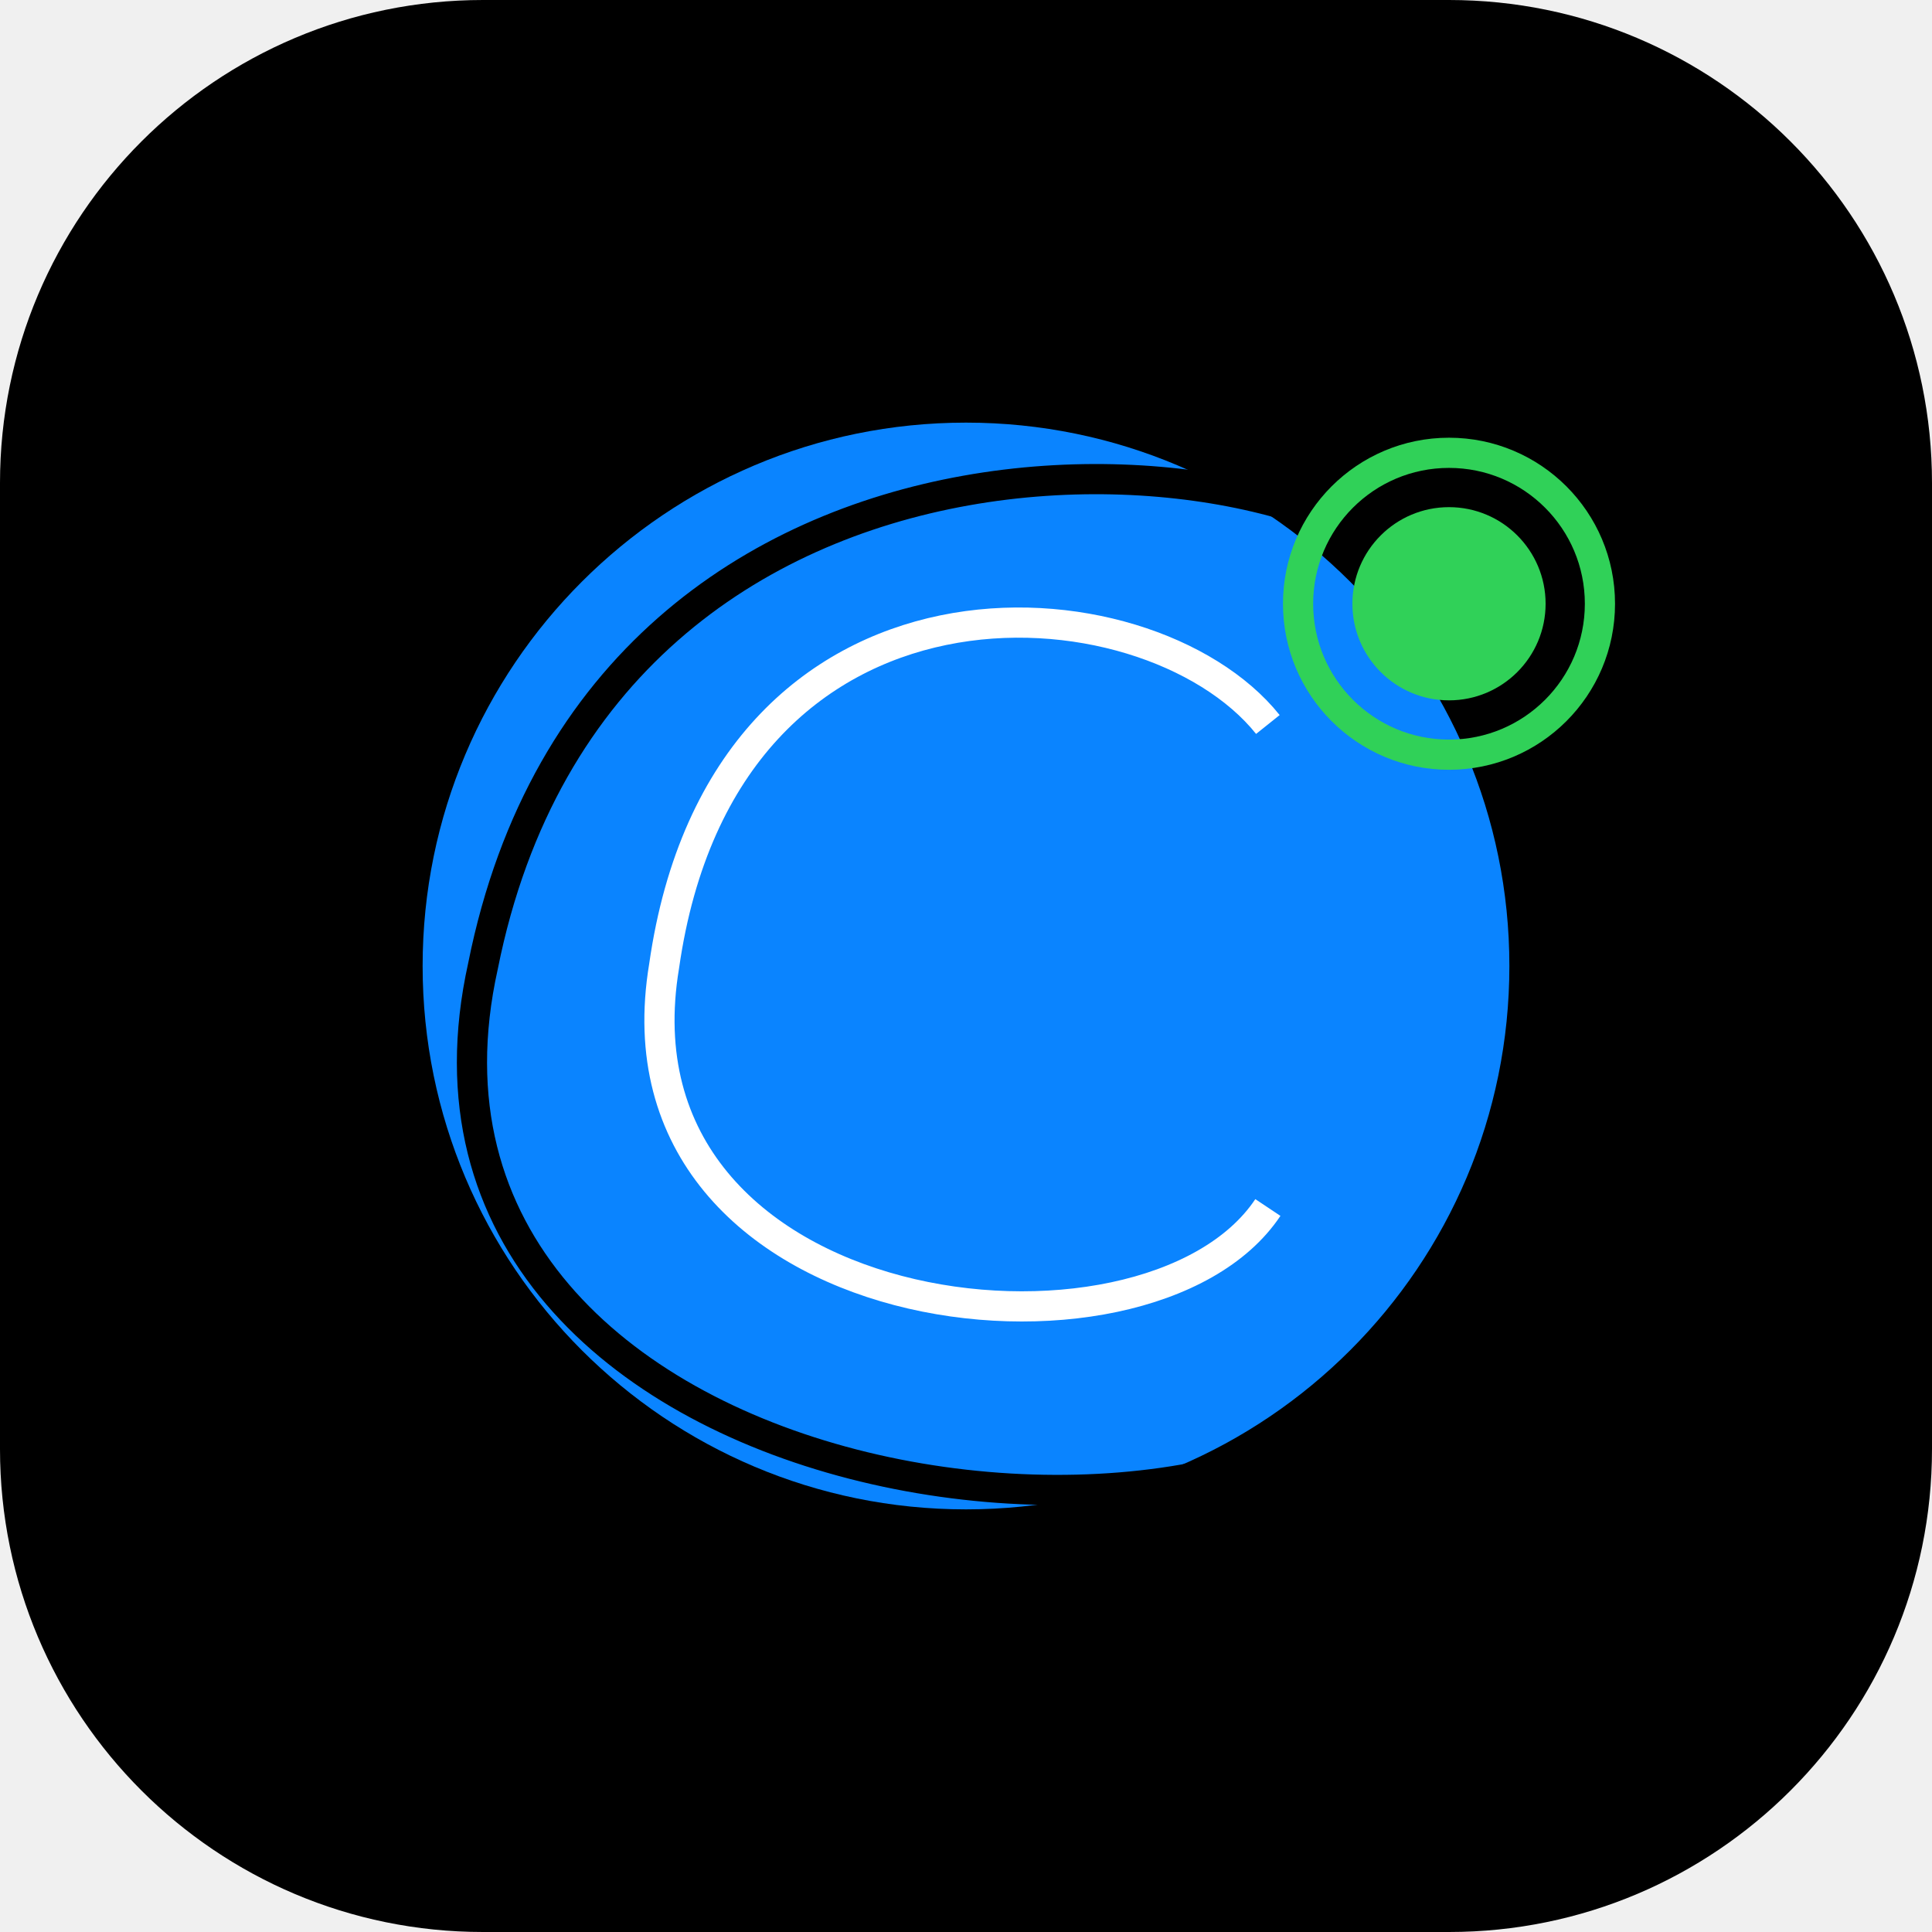
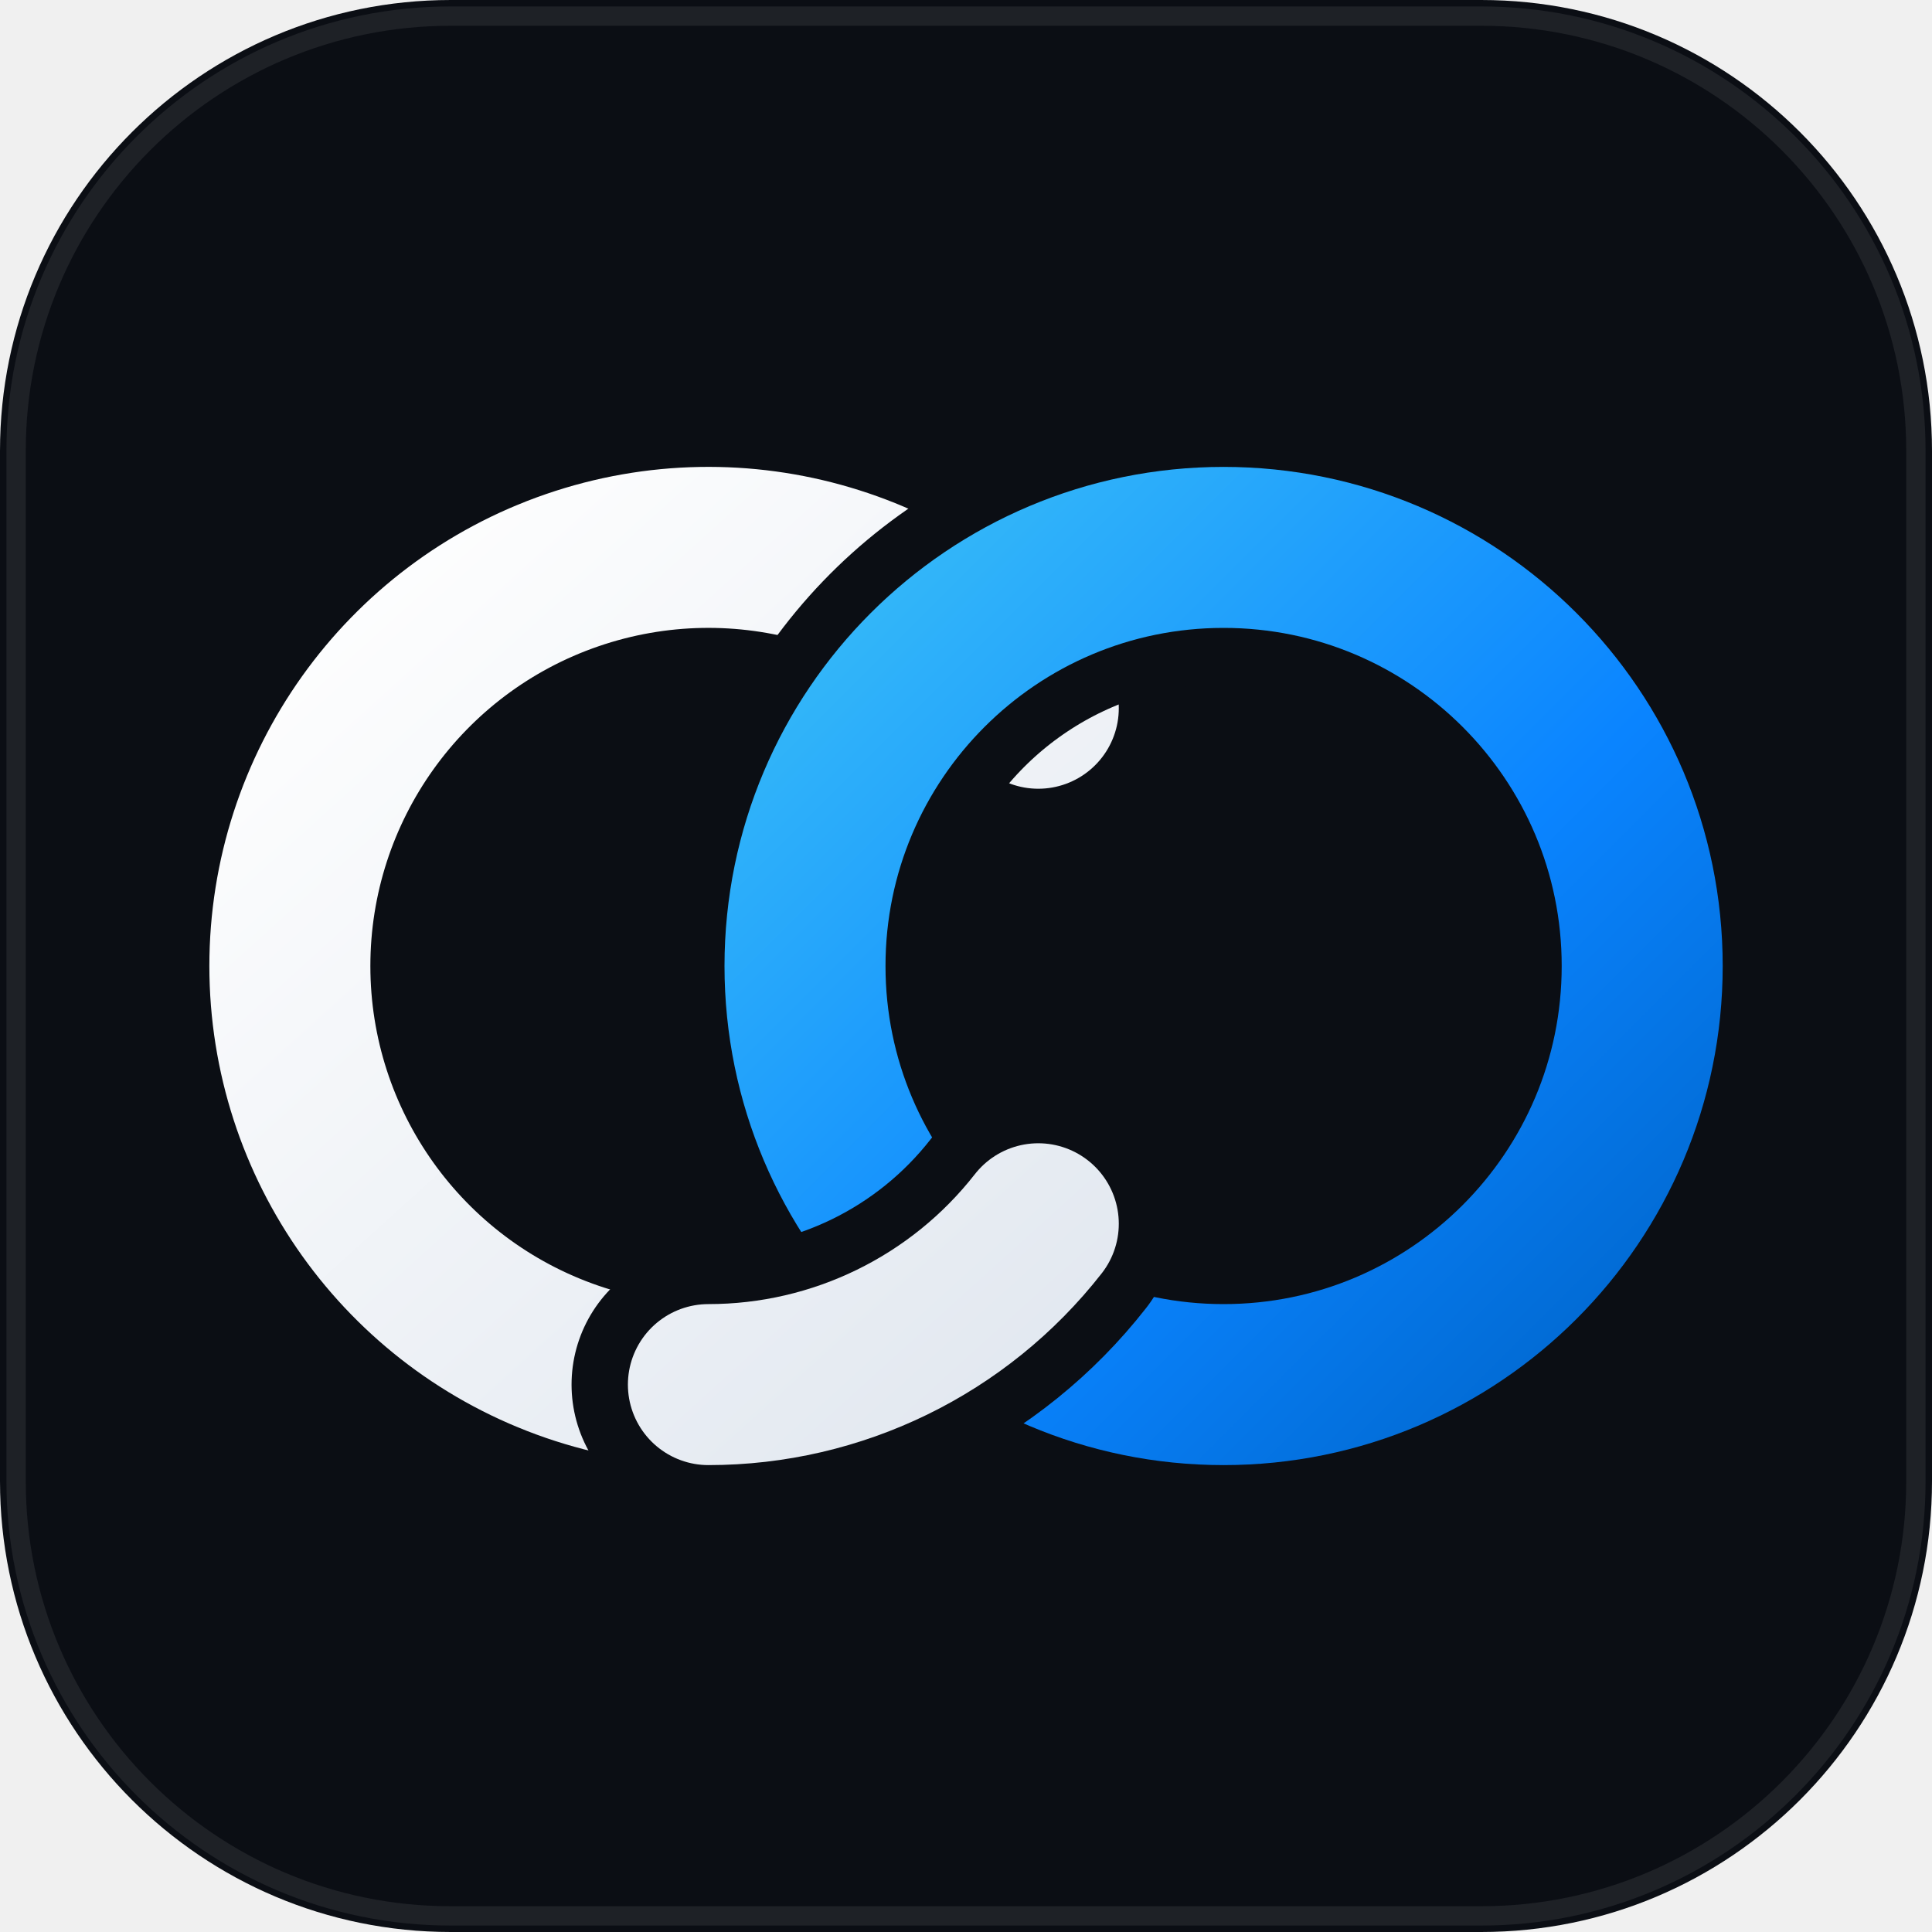
- <svg xmlns="http://www.w3.org/2000/svg" viewBox="0 0 64 64" fill="none">
+ <svg xmlns="http://www.w3.org/2000/svg" viewBox="0 0 120 120" fill="none">
  <defs>
-     <linearGradient id="cxBg" x1="0" y1="0" x2="64" y2="64" gradientUnits="userSpaceOnUse">
-       <stop offset="0%" stopColor="#161A23" />
-       <stop offset="100%" stopColor="#0B0E14" />
+     <linearGradient id="cxBlueGradIcon" x1="50" y1="16" x2="102" y2="68" gradientUnits="userSpaceOnUse">
+       <stop offset="0%" stop-color="#38BDF8" />
+       <stop offset="60%" stop-color="#0A84FF" />
+       <stop offset="100%" stop-color="#0066CC" />
    </linearGradient>
-     <linearGradient id="cxBorder" x1="0" y1="0" x2="64" y2="64" gradientUnits="userSpaceOnUse">
-       <stop offset="0%" stopColor="#0A84FF" stopOpacity="0.45" />
-       <stop offset="50%" stopColor="#5E5CE6" stopOpacity="0.30" />
-       <stop offset="100%" stopColor="#30D158" stopOpacity="0.25" />
-     </linearGradient>
-     <linearGradient id="cxKinetic" x1="12" y1="52" x2="52" y2="12" gradientUnits="userSpaceOnUse">
-       <stop offset="0%" stopColor="#0A84FF" />
-       <stop offset="65%" stopColor="#5E5CE6" />
-       <stop offset="100%" stopColor="#64D2FF" />
+     <linearGradient id="cxTitaniumGradIcon" x1="18" y1="16" x2="65" y2="68" gradientUnits="userSpaceOnUse">
+       <stop offset="0%" stop-color="#FFFFFF" />
+       <stop offset="100%" stop-color="#E2E8F0" />
    </linearGradient>
  </defs>
-   <rect width="64" height="64" rx="16" fill="url(#cxBg)" />
-   <rect x="1" y="1" width="62" height="62" rx="15" stroke="url(#cxBorder)" strokeWidth="1.2" />
-   <circle cx="32" cy="32" r="18" fill="#0A84FF" fillOpacity="0.08" />
-   <path d="M48 20 C 44 14, 20 12, 16 32 C 12 50, 42 54, 48 44" stroke="url(#cxKinetic)" strokeWidth="5" strokeLinecap="round" strokeLinejoin="round" />
-   <path d="M42 24 C 38 19, 24 18, 22 32 C 20 44, 38 46, 42 40" stroke="#FFFFFF" strokeOpacity="0.4" strokeWidth="1.6" strokeLinecap="round" />
-   <circle cx="48" cy="20" r="3.2" fill="#30D158" />
-   <circle cx="48" cy="20" r="5" stroke="#30D158" strokeWidth="1" strokeOpacity="0.4" />
+   <rect width="120" height="120" rx="28" fill="#0B0E14" />
+   <rect x="1" y="1" width="118" height="118" rx="27" stroke="rgba(255,255,255,0.08)" stroke-width="1.2" fill="none" />
+   <g transform="translate(0, 18)">
+     <path d="M 64.49 25.99 A 26 26 0 1 0 64.49 58.01" stroke="url(#cxTitaniumGradIcon)" stroke-width="10" stroke-linecap="round" stroke-linejoin="round" fill="none" />
+     <path d="M 76 16 A 26 26 0 0 0 52 32" stroke="#0B0E14" stroke-width="17" stroke-linecap="butt" fill="none" />
+     <circle cx="76" cy="42" r="26" stroke="url(#cxBlueGradIcon)" stroke-width="10" fill="none" />
+     <path d="M 44 68 A 26 26 0 0 0 64.49 58.01" stroke="#0B0E14" stroke-width="17" stroke-linecap="round" fill="none" />
+     <path d="M 44 68 A 26 26 0 0 0 64.49 58.01" stroke="url(#cxTitaniumGradIcon)" stroke-width="10" stroke-linecap="round" fill="none" />
+   </g>
</svg>
